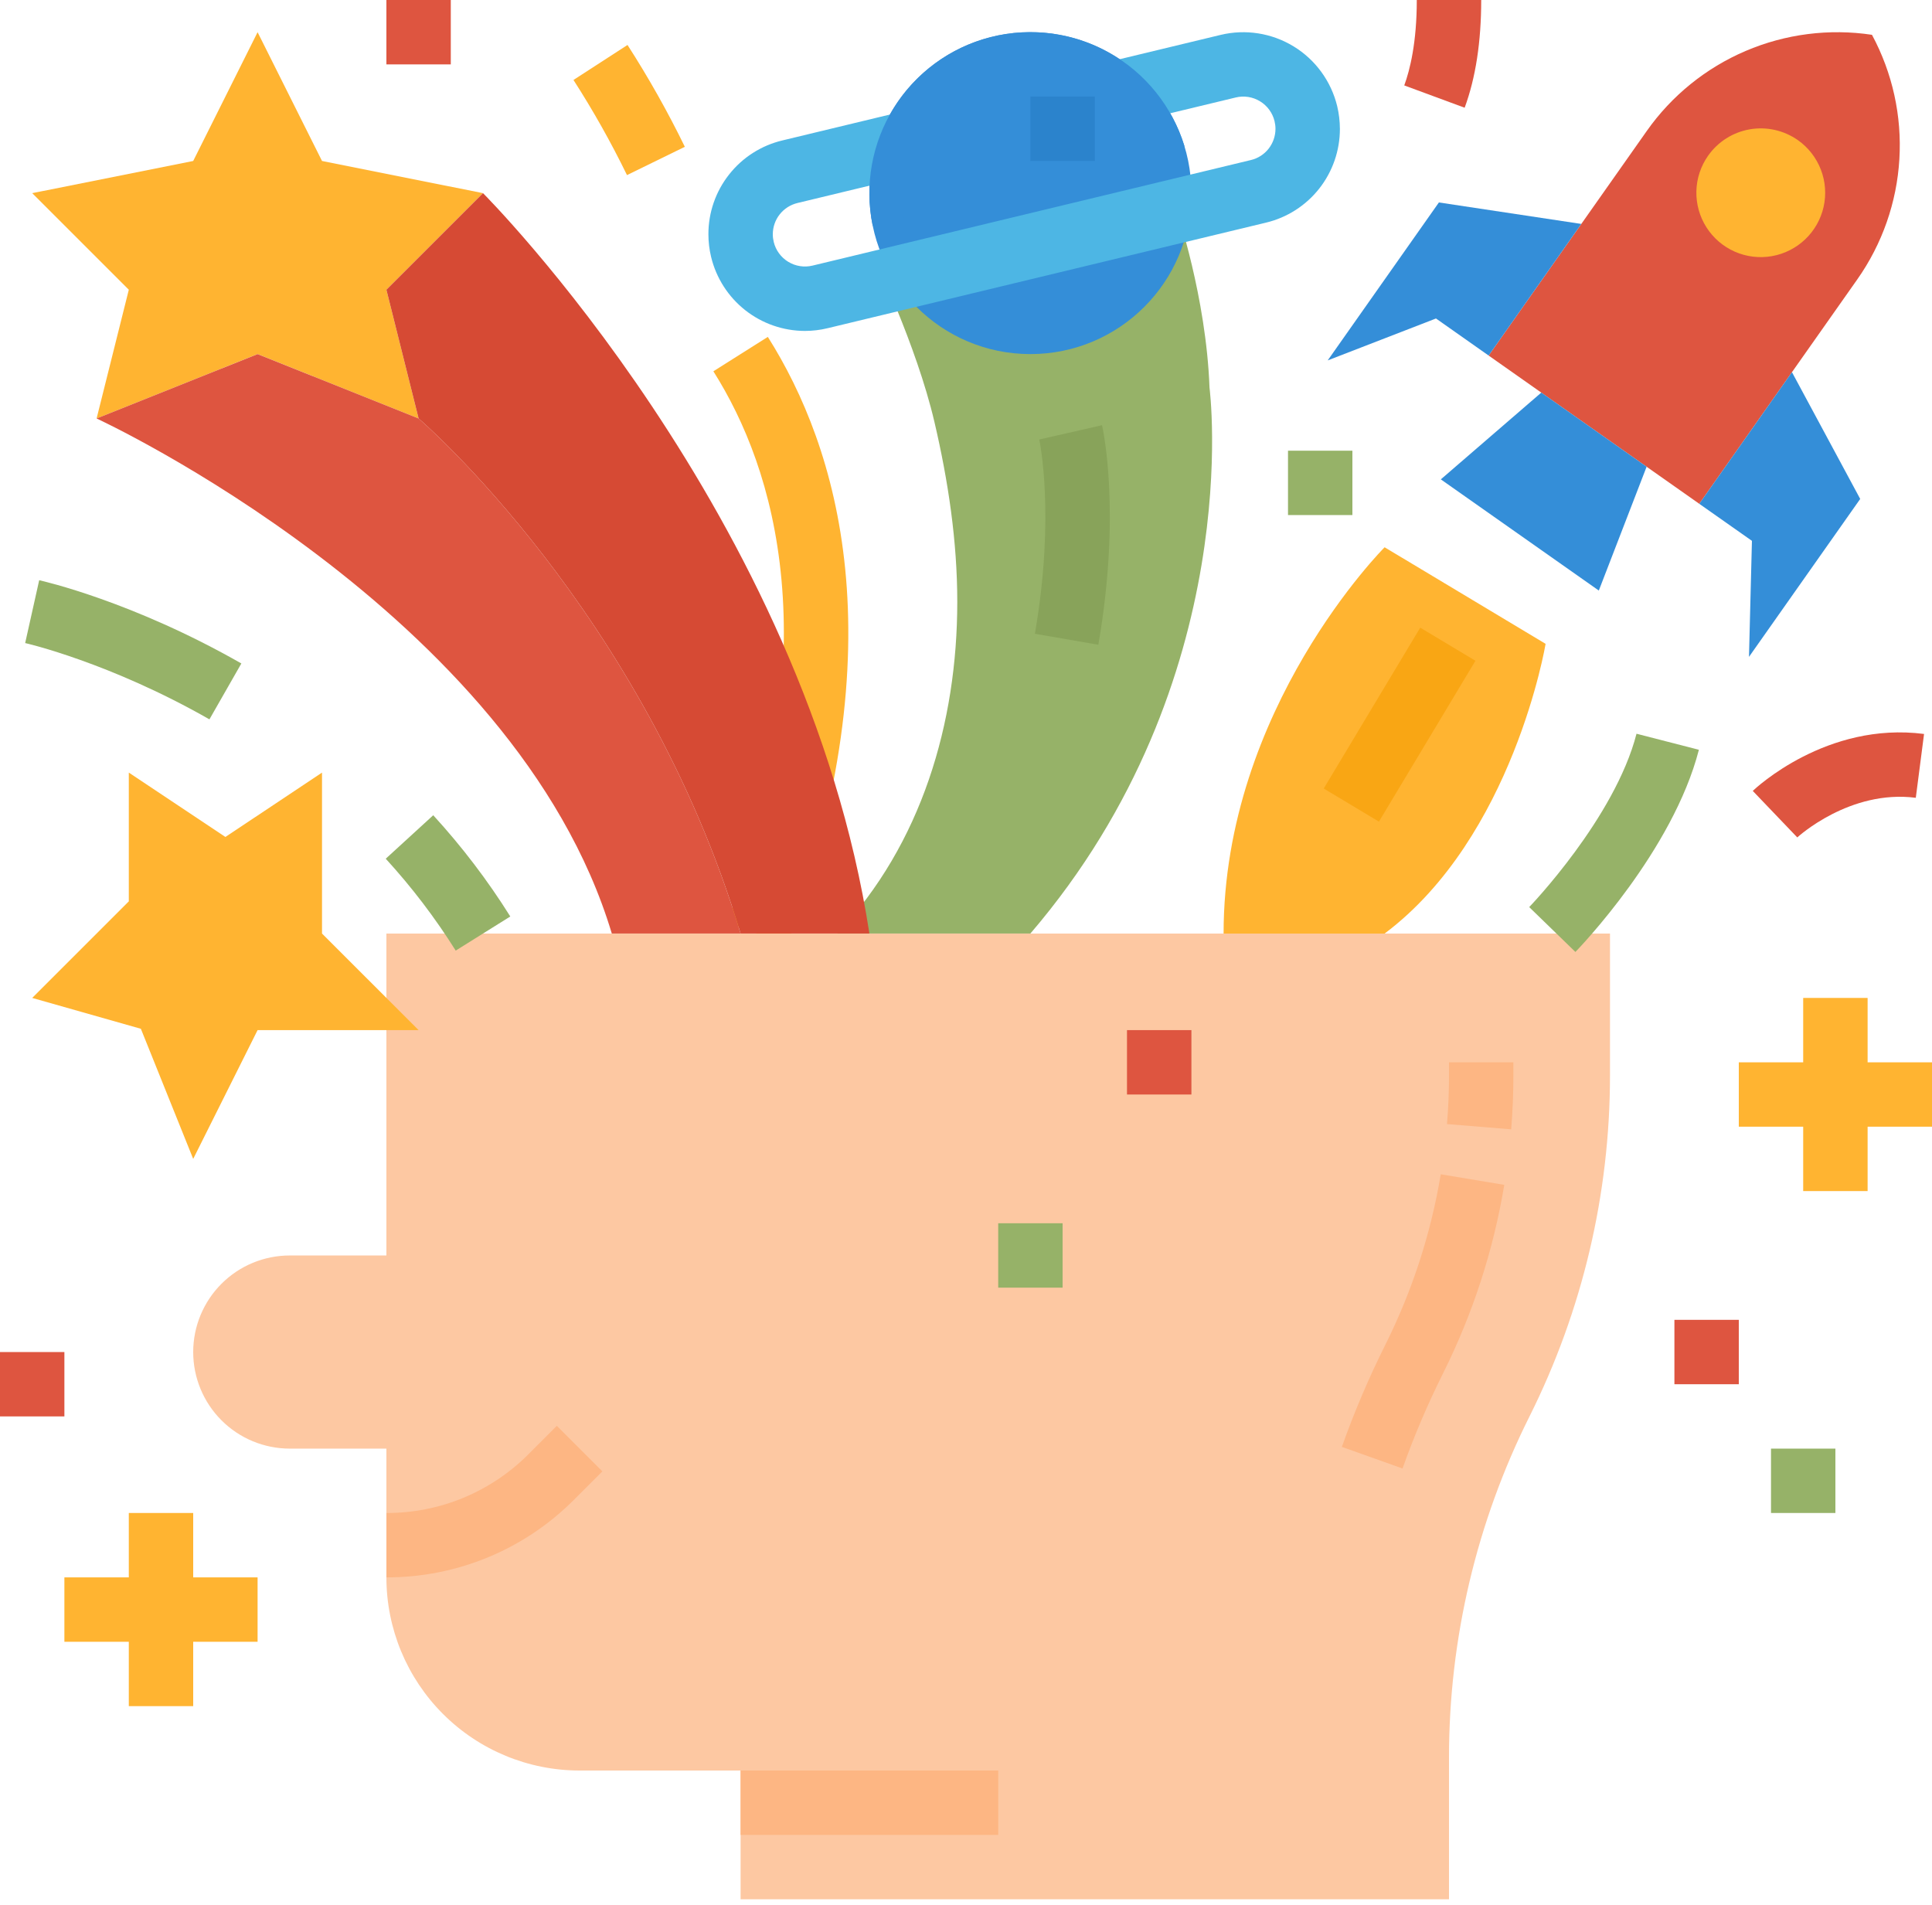
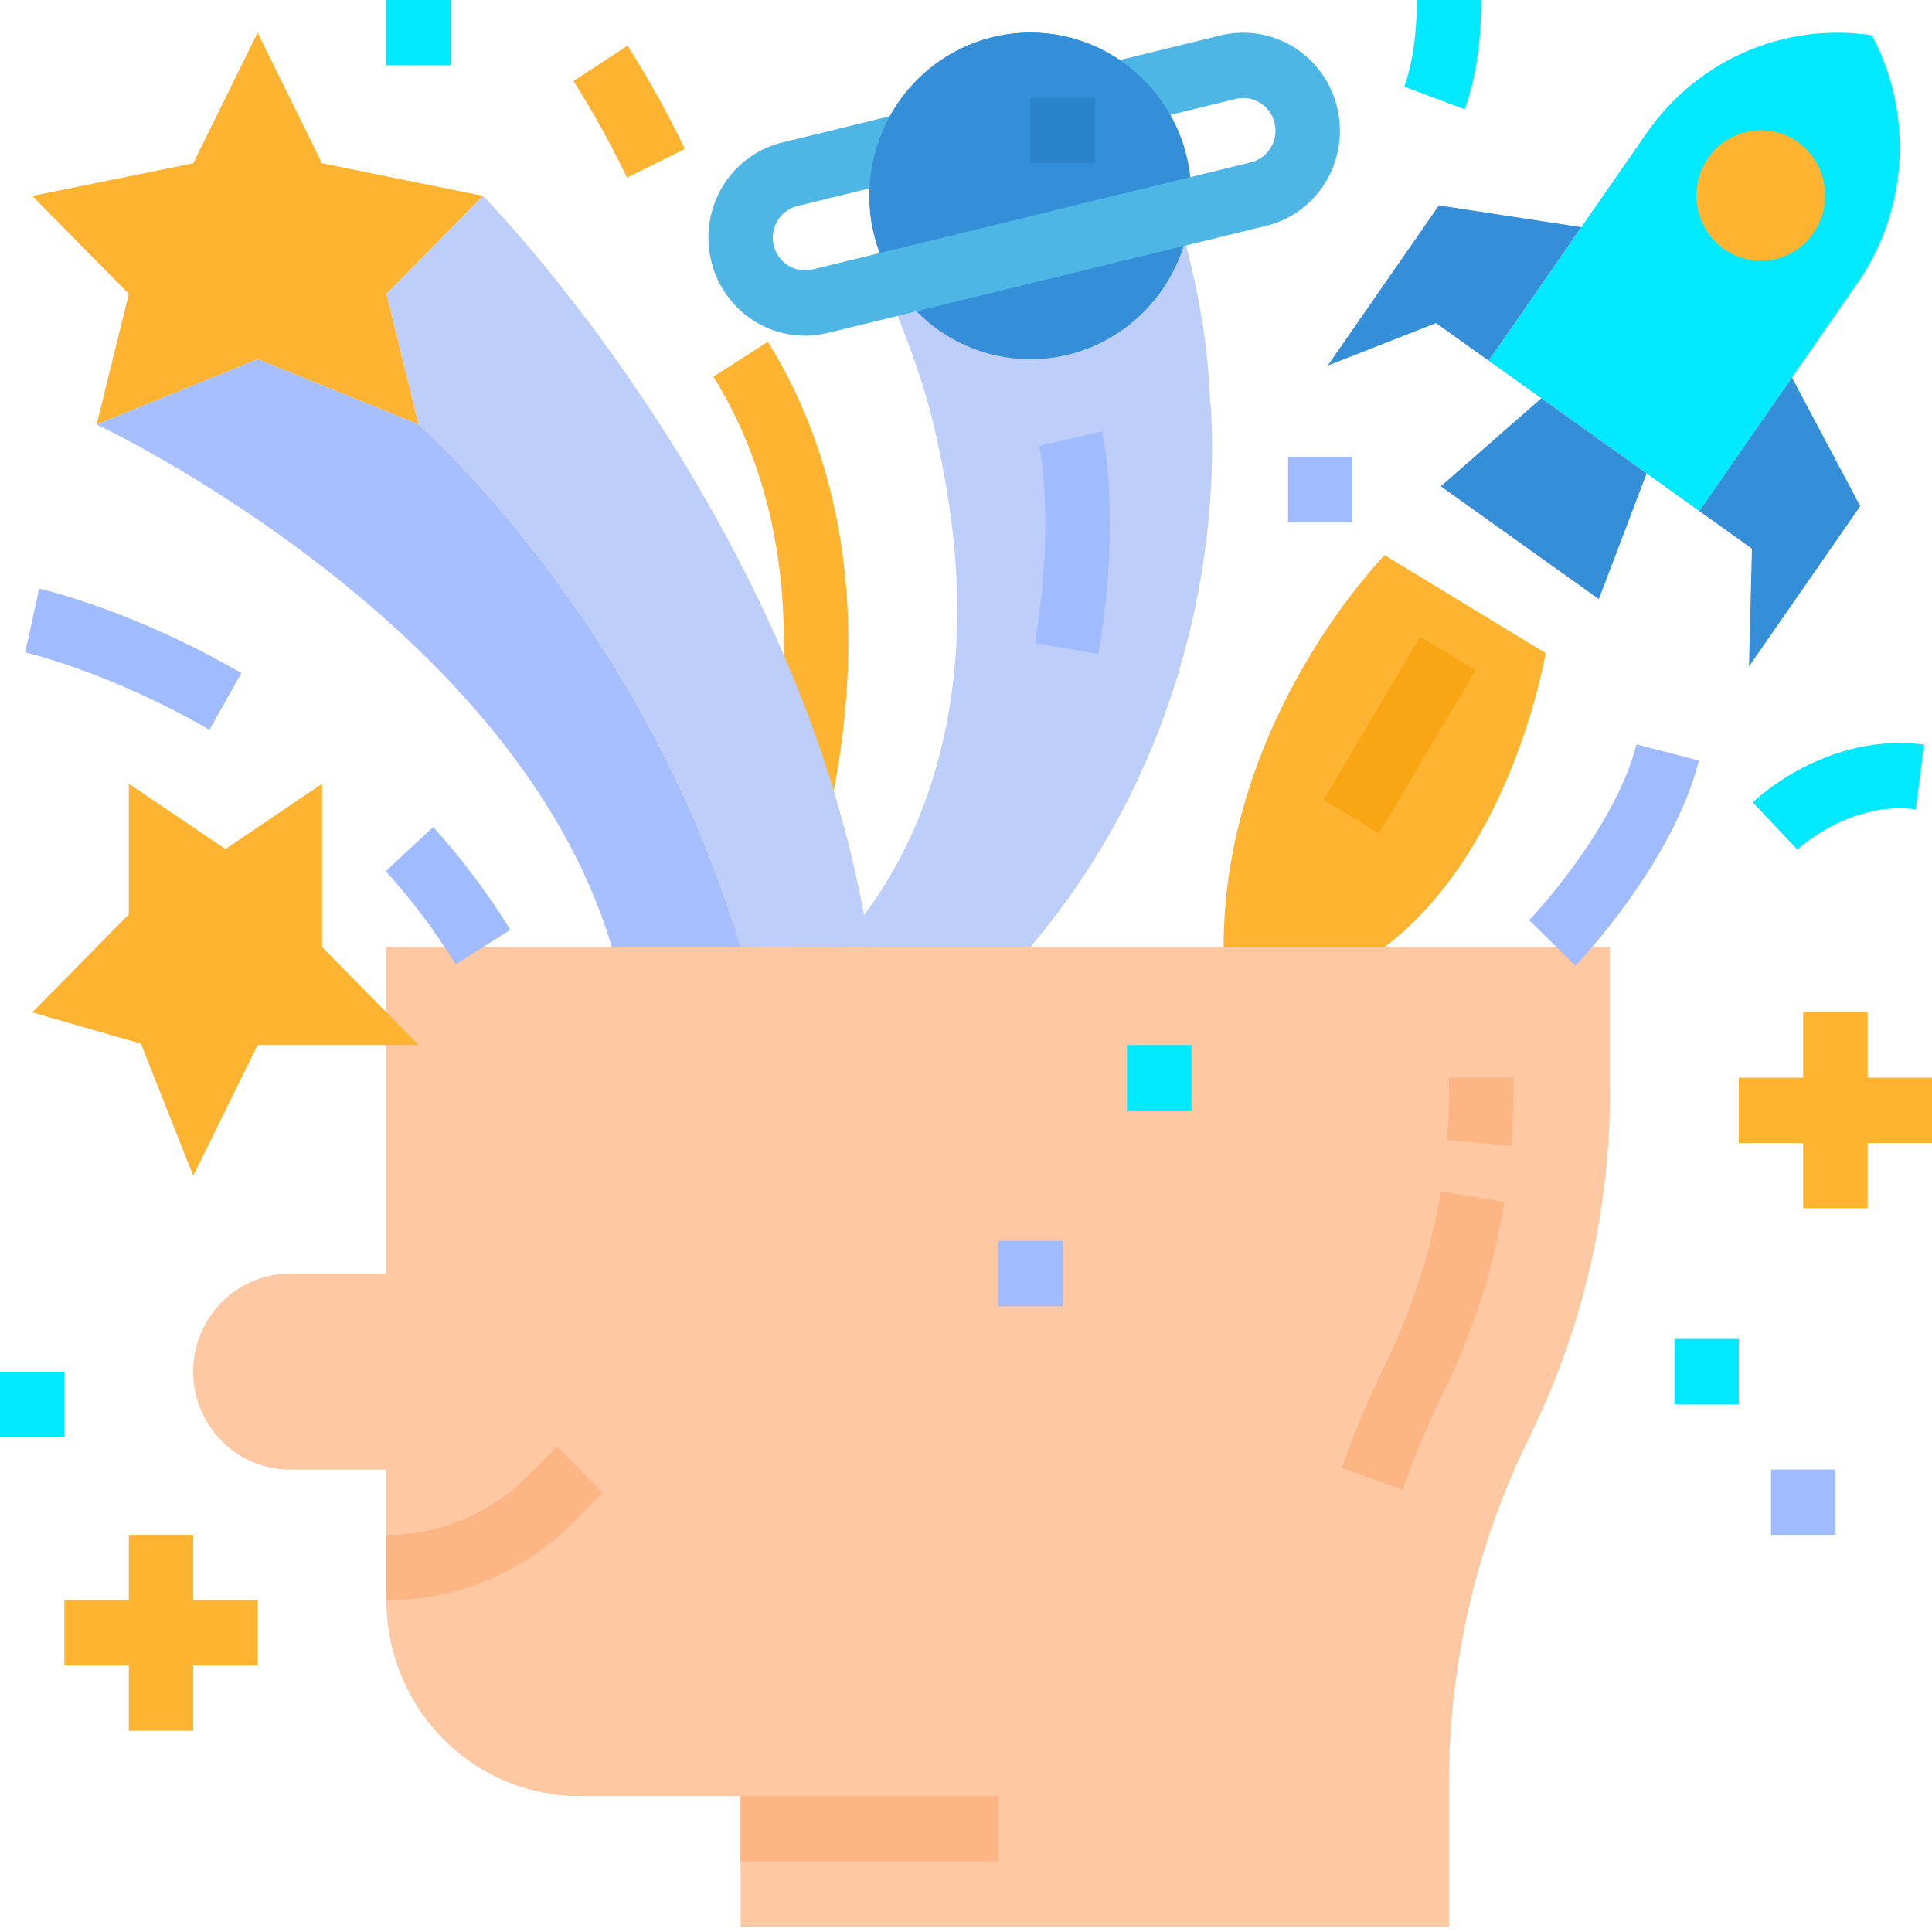
- <svg xmlns="http://www.w3.org/2000/svg" width="70" height="69" viewBox="0 0 70 69" fill="none">
-   <path d="M43.823 14.044C43.823 14.044 45.208 24.629 37.333 33.823H30.333C33.389 30.586 34.683 26.192 34.684 21.809C34.684 19.611 34.356 17.422 33.855 15.283C33.201 12.489 31.646 9.282 31.646 9.282L42.632 7.63C42.632 7.63 43.701 10.74 43.823 14.044Z" fill="#96B268" />
-   <path d="M39.795 23.36L37.496 22.962C38.242 18.653 37.66 15.95 37.654 15.924L39.929 15.405C39.958 15.532 40.628 18.549 39.795 23.36Z" fill="#88A35A" />
-   <path d="M28.528 34.224L26.336 33.422C30.012 23.375 28.099 17.017 25.847 13.452L27.82 12.206C30.351 16.214 32.529 23.287 28.528 34.224V34.224Z" fill="#FFB431" />
-   <path d="M22.717 6.344C22.139 5.158 21.492 4.007 20.778 2.897L22.736 1.629C23.5 2.817 24.194 4.049 24.813 5.319L22.717 6.344Z" fill="#FFB431" />
-   <path d="M14 33.824V45.487H10.5C9.572 45.487 8.681 45.855 8.025 46.512C7.369 47.168 7 48.058 7 48.986C7 49.914 7.369 50.804 8.025 51.46C8.681 52.116 9.572 52.485 10.5 52.485H14V57.15C14 59.006 14.738 60.786 16.05 62.098C17.363 63.411 19.143 64.148 21 64.148H26.833V68.813H52.5V63.67C52.5 59.382 53.498 55.153 55.417 51.318C57.335 47.483 58.333 43.255 58.333 38.967V33.824H14Z" fill="#FDC8A2" />
-   <path d="M50.199 48.71C49.597 49.915 49.069 51.154 48.618 52.422L50.816 53.205C51.236 52.026 51.727 50.873 52.286 49.754C53.361 47.602 54.108 45.302 54.503 42.929L52.201 42.545C51.845 44.688 51.17 46.766 50.199 48.71V48.71Z" fill="#FDB683" />
-   <path d="M52.5 38.489V38.967C52.5 39.55 52.476 40.142 52.427 40.726L54.753 40.917C54.806 40.27 54.833 39.614 54.833 38.967V38.489H52.5Z" fill="#FDB683" />
-   <path d="M19.15 52.685C18.475 53.363 17.672 53.901 16.789 54.267C15.905 54.633 14.957 54.82 14 54.817V57.15C15.263 57.153 16.515 56.906 17.682 56.423C18.849 55.94 19.909 55.23 20.8 54.334L21.825 53.309L20.175 51.66L19.15 52.685Z" fill="#FDB683" />
-   <path d="M26.833 64.148H36.167V66.481H26.833V64.148Z" fill="#FDB683" />
-   <path d="M7 5.832L9.333 1.166L11.667 5.832L17.5 6.998L14 10.497L15.167 15.162L9.333 12.829L3.5 15.162L4.667 10.497L1.167 6.998L7 5.832Z" fill="#FFB431" />
-   <path d="M26.833 33.823C23.333 22.16 15.167 15.162 15.167 15.162L9.333 12.83L3.5 15.162C3.5 15.162 18.667 22.16 22.167 33.823H26.833Z" fill="#DE5540" />
-   <path d="M31.5 33.823C29.167 18.661 17.5 6.998 17.5 6.998L14 10.497L15.167 15.162C15.167 15.162 23.333 22.16 26.833 33.823H31.5Z" fill="#D64A34" />
-   <path d="M61.568 18.253L53.936 12.882L59.663 4.749C60.565 3.467 61.806 2.462 63.248 1.846C64.69 1.23 66.275 1.028 67.825 1.261C68.568 2.641 68.912 4.201 68.818 5.766C68.725 7.33 68.197 8.838 67.295 10.12L61.568 18.253Z" fill="#DE5540" />
-   <path d="M65.139 5.076C64.632 4.721 64.006 4.58 63.396 4.686C62.787 4.792 62.244 5.135 61.888 5.641C61.622 6.018 61.474 6.466 61.463 6.927C61.452 7.388 61.578 7.842 61.825 8.232C62.072 8.622 62.429 8.929 62.851 9.116C63.273 9.303 63.741 9.36 64.195 9.281C64.65 9.202 65.071 8.99 65.405 8.672C65.739 8.354 65.972 7.944 66.073 7.494C66.174 7.044 66.139 6.574 65.972 6.143C65.806 5.713 65.516 5.341 65.139 5.076L65.139 5.076Z" fill="#FFB431" />
-   <path d="M57.293 8.113L52.134 7.335L48.105 13.058L52.028 11.539L53.936 12.882L57.293 8.113Z" fill="#348ED8" />
-   <path d="M64.926 13.484L67.399 18.077L63.369 23.799L63.476 19.595L61.568 18.253L64.926 13.484Z" fill="#348ED8" />
-   <path d="M57.928 21.396L52.204 17.368L55.844 14.224L59.66 16.91L57.928 21.396Z" fill="#348ED8" />
-   <path d="M50.167 19.828C50.167 19.828 44.333 25.659 44.333 33.824H50.167C54.833 30.325 56 23.327 56 23.327L50.167 19.828Z" fill="#FFB431" />
-   <path d="M47.961 28.569L51.458 22.741L53.458 23.94L49.961 29.768L47.961 28.569Z" fill="#F9A614" />
-   <path d="M37.333 12.829C40.555 12.829 43.167 10.218 43.167 6.997C43.167 3.776 40.555 1.166 37.333 1.166C34.112 1.166 31.5 3.776 31.5 6.997C31.5 10.218 34.112 12.829 37.333 12.829Z" fill="#348ED8" />
-   <path d="M29.16 11.99C28.376 11.988 27.615 11.723 26.999 11.237C26.384 10.751 25.949 10.072 25.765 9.31C25.7 9.041 25.667 8.765 25.667 8.489C25.665 7.703 25.929 6.94 26.416 6.323C26.902 5.705 27.583 5.27 28.347 5.088L44.226 1.264C45.129 1.047 46.08 1.198 46.872 1.682C47.663 2.166 48.23 2.945 48.449 3.846C48.513 4.115 48.546 4.391 48.547 4.668C48.548 5.453 48.284 6.216 47.798 6.833C47.312 7.45 46.631 7.885 45.867 8.067L29.987 11.891C29.716 11.957 29.439 11.99 29.16 11.99ZM31.973 6.613L28.895 7.355C28.64 7.416 28.413 7.561 28.25 7.767C28.088 7.972 28 8.227 28 8.489C28 8.582 28.012 8.676 28.034 8.767C28.107 9.067 28.296 9.325 28.56 9.486C28.824 9.646 29.14 9.696 29.44 9.623L45.32 5.799C45.575 5.739 45.801 5.594 45.963 5.389C46.125 5.183 46.213 4.929 46.213 4.668C46.213 4.574 46.201 4.48 46.179 4.389C46.106 4.089 45.917 3.831 45.653 3.67C45.39 3.509 45.073 3.459 44.773 3.532L31.973 6.614V6.613Z" fill="#4DB6E4" />
-   <path d="M31.619 8.173C31.316 6.703 31.592 5.173 32.389 3.901C33.185 2.629 34.441 1.713 35.896 1.344C37.351 0.974 38.892 1.179 40.2 1.917C41.507 2.654 42.48 3.866 42.916 5.302" fill="#348ED8" />
-   <path d="M37.333 3.498H39.667V5.831H37.333V3.498Z" fill="#2B83CC" />
-   <path d="M4.667 32.657V27.992L8.167 30.324L11.667 27.992V33.823L15.167 37.322H9.333L7 41.988L5.104 37.274L1.167 36.156L4.667 32.657Z" fill="#FFB431" />
-   <path d="M16.511 34.441C15.768 33.257 14.92 32.143 13.976 31.112L15.697 29.537C16.737 30.673 17.672 31.9 18.489 33.205L16.511 34.441Z" fill="#96B268" />
-   <path d="M7.588 26.063C3.979 24.002 0.943 23.305 0.912 23.299L1.42 21.022C1.556 21.052 4.81 21.791 8.745 24.038L7.588 26.063Z" fill="#96B268" />
-   <path d="M53.067 3.903L50.879 3.095C51.085 2.533 51.333 1.54 51.333 0H53.667C53.667 1.513 53.465 2.827 53.067 3.903V3.903Z" fill="#DE5540" />
-   <path d="M57.08 34.49L55.406 32.865C55.437 32.834 58.508 29.638 59.294 26.584L61.554 27.165C60.612 30.824 57.224 34.342 57.08 34.49Z" fill="#96B268" />
-   <path d="M65.119 30.341L63.506 28.655C63.614 28.552 66.187 26.137 69.712 26.592L69.413 28.905C67.02 28.596 65.137 30.323 65.119 30.341Z" fill="#DE5540" />
-   <path d="M70 38.489H67.667V36.156H65.333V38.489H63V40.821H65.333V43.154H67.667V40.821H70V38.489Z" fill="#FFB431" />
-   <path d="M9.333 57.15H7V54.817H4.667V57.15H2.333V59.483H4.667V61.815H7V59.483H9.333V57.15Z" fill="#FFB431" />
-   <path d="M60.667 47.819H63V50.152H60.667V47.819Z" fill="#DE5540" />
-   <path d="M64.167 52.485H66.5V54.817H64.167V52.485Z" fill="#96B268" />
-   <path d="M0 48.986H2.333V51.318H0V48.986Z" fill="#DE5540" />
-   <path d="M40.833 37.322H43.167V39.655H40.833V37.322Z" fill="#DE5540" />
-   <path d="M36.167 44.32H38.5V46.653H36.167V44.32Z" fill="#96B268" />
-   <path d="M14 0H16.333V2.333H14V0Z" fill="#DE5540" />
-   <path d="M46.667 16.329H49V18.661H46.667V16.329Z" fill="#96B268" />
+ <svg xmlns="http://www.w3.org/2000/svg" width="70" height="70" viewBox="0 0 70 70" fill="none">
+   <path d="M43.823 14.248C43.823 14.248 45.208 24.986 37.333 34.314H30.333C33.389 31.029 34.683 26.571 34.684 22.125C34.684 19.895 34.356 17.674 33.855 15.505C33.201 12.67 31.646 9.417 31.646 9.417L42.632 7.74C42.632 7.74 43.701 10.896 43.823 14.248Z" fill="#BDCEFA" />
+   <path d="M39.795 23.698L37.496 23.295C38.242 18.923 37.66 16.182 37.654 16.154L39.929 15.629C39.958 15.757 40.628 18.817 39.795 23.698Z" fill="#A0BBFF" />
+   <path d="M28.528 34.72L26.336 33.907C30.012 23.714 28.099 17.263 25.847 13.647L27.82 12.383C30.351 16.449 32.529 23.624 28.528 34.72Z" fill="#FFB431" />
+   <path d="M22.717 6.436C22.139 5.233 21.492 4.065 20.778 2.939L22.736 1.653C23.5 2.858 24.194 4.108 24.813 5.396L22.717 6.436Z" fill="#FFB431" />
+   <path d="M14 34.314V46.146H10.5C9.572 46.146 8.681 46.52 8.025 47.186C7.369 47.851 7 48.754 7 49.696C7 50.637 7.369 51.54 8.025 52.206C8.681 52.871 9.572 53.245 10.5 53.245H14V57.978C14 59.861 14.738 61.667 16.05 62.998C17.363 64.33 19.143 65.078 21 65.078H26.833V69.811H52.5V64.593C52.5 60.243 53.498 55.953 55.417 52.062C57.335 48.172 58.333 43.881 58.333 39.532V34.314H14Z" fill="#FDC8A2" />
+   <path d="M50.199 49.416C49.597 50.638 49.069 51.896 48.618 53.182L50.816 53.976C51.236 52.78 51.727 51.611 52.286 50.475C53.361 48.292 54.108 45.959 54.503 43.552L52.201 43.161C51.845 45.336 51.17 47.444 50.199 49.416Z" fill="#FDB683" />
+   <path d="M52.5 39.047V39.532C52.5 40.123 52.476 40.724 52.427 41.316L54.753 41.51C54.806 40.854 54.833 40.188 54.833 39.532V39.047H52.5Z" fill="#FDB683" />
+   <path d="M19.15 53.448C18.475 54.136 17.672 54.682 16.789 55.053C15.905 55.425 14.957 55.614 14 55.612V57.978C15.263 57.982 16.515 57.731 17.682 57.241C18.849 56.75 19.909 56.03 20.8 55.122L21.825 54.082L20.175 52.409L19.15 53.448Z" fill="#FDB683" />
+   <path d="M26.833 65.078H36.167V67.444H26.833V65.078Z" fill="#FDB683" />
+   <path d="M7 5.916L9.333 1.183L11.667 5.916L17.5 7.099L14 10.649L15.167 15.382L9.333 13.015L3.5 15.382L4.667 10.649L1.167 7.099L7 5.916Z" fill="#FFB431" />
+   <path d="M26.833 34.314C23.333 22.481 15.167 15.382 15.167 15.382L9.333 13.015L3.5 15.382C3.5 15.382 18.667 22.481 22.167 34.314H26.833Z" fill="#A7BFFF" />
+   <path d="M31.5 34.313C29.167 18.931 17.5 7.099 17.5 7.099L14 10.649L15.167 15.382C15.167 15.382 23.333 22.481 26.833 34.313H31.5Z" fill="#BDCEFA" />
+   <path d="M61.568 18.517L53.936 13.069L59.663 4.818C60.565 3.517 61.806 2.498 63.248 1.873C64.69 1.248 66.275 1.043 67.825 1.28C68.568 2.68 68.912 4.262 68.818 5.849C68.725 7.436 68.197 8.966 67.295 10.266L61.568 18.517Z" fill="#00E9FF" />
+   <path d="M65.139 5.149C64.632 4.789 64.006 4.647 63.396 4.754C62.787 4.862 62.244 5.21 61.888 5.722C61.622 6.105 61.474 6.559 61.463 7.027C61.452 7.495 61.578 7.956 61.825 8.351C62.072 8.746 62.429 9.059 62.851 9.248C63.273 9.438 63.741 9.496 64.195 9.416C64.65 9.336 65.071 9.121 65.405 8.798C65.739 8.475 65.972 8.059 66.073 7.602C66.174 7.146 66.139 6.669 65.972 6.232C65.806 5.796 65.516 5.419 65.139 5.149L65.139 5.149Z" fill="#FFB431" />
+   <path d="M57.293 8.231L52.134 7.442L48.105 13.247L52.028 11.706L53.936 13.069L57.293 8.231Z" fill="#348ED8" />
+   <path d="M64.926 13.679L67.399 18.339L63.369 24.144L63.476 19.879L61.568 18.517L64.926 13.679Z" fill="#348ED8" />
+   <path d="M57.928 21.706L52.204 17.62L55.844 14.431L59.66 17.155L57.928 21.706Z" fill="#348ED8" />
+   <path d="M50.167 20.115C50.167 20.115 44.333 26.031 44.333 34.314H50.167C54.833 30.764 56 23.665 56 23.665L50.167 20.115Z" fill="#FFB431" />
+   <path d="M47.961 28.983L51.458 23.07L53.458 24.287L49.961 30.199L47.961 28.983Z" fill="#F9A614" />
+   <path d="M37.333 13.015C40.555 13.015 43.167 10.366 43.167 7.099C43.167 3.831 40.555 1.182 37.333 1.182C34.112 1.182 31.5 3.831 31.5 7.099C31.5 10.366 34.112 13.015 37.333 13.015Z" fill="#348ED8" />
+   <path d="M29.16 12.164C28.376 12.162 27.615 11.892 26.999 11.399C26.384 10.906 25.949 10.218 25.765 9.445C25.7 9.172 25.667 8.892 25.667 8.612C25.665 7.815 25.929 7.04 26.416 6.414C26.902 5.788 27.583 5.347 28.347 5.162L44.226 1.282C45.129 1.063 46.08 1.215 46.872 1.706C47.663 2.198 48.23 2.987 48.449 3.902C48.513 4.175 48.546 4.454 48.547 4.735C48.548 5.532 48.284 6.306 47.798 6.932C47.312 7.558 46.631 7.999 45.867 8.184L29.987 12.063C29.716 12.13 29.439 12.164 29.16 12.164ZM31.973 6.709L28.895 7.462C28.64 7.524 28.413 7.671 28.25 7.879C28.088 8.088 28 8.346 28 8.612C28 8.707 28.012 8.802 28.034 8.894C28.107 9.198 28.296 9.46 28.56 9.623C28.824 9.786 29.14 9.836 29.44 9.763L45.32 5.883C45.575 5.822 45.801 5.675 45.963 5.467C46.125 5.258 46.213 5.001 46.213 4.735C46.213 4.64 46.201 4.545 46.179 4.453C46.106 4.149 45.917 3.886 45.653 3.723C45.39 3.56 45.073 3.509 44.773 3.583L31.973 6.709V6.709Z" fill="#4DB6E4" />
+   <path d="M31.619 8.291C31.316 6.8 31.592 5.248 32.389 3.958C33.185 2.667 34.441 1.738 35.896 1.363C37.351 0.988 38.892 1.196 40.2 1.944C41.507 2.692 42.48 3.922 42.916 5.379" fill="#348ED8" />
+   <path d="M37.333 3.549H39.667V5.915H37.333V3.549Z" fill="#2B83CC" />
+   <path d="M4.667 33.13V28.397L8.167 30.764L11.667 28.397V34.313L15.167 37.863H9.333L7 42.596L5.104 37.814L1.167 36.68L4.667 33.13Z" fill="#FFB431" />
+   <path d="M16.511 34.941C15.768 33.739 14.92 32.608 13.976 31.563L15.697 29.965C16.737 31.117 17.672 32.363 18.489 33.686L16.511 34.941Z" fill="#A0BBFF" />
+   <path d="M7.588 26.441C3.979 24.35 0.943 23.643 0.912 23.636L1.42 21.326C1.556 21.357 4.81 22.107 8.745 24.386L7.588 26.441Z" fill="#A0BBFF" />
+   <path d="M53.067 3.96L50.879 3.14C51.085 2.57 51.333 1.563 51.333 0H53.667C53.667 1.535 53.465 2.868 53.067 3.96Z" fill="#00E9FF" />
+   <path d="M57.08 34.99L55.406 33.342C55.437 33.309 58.508 30.067 59.294 26.969L61.554 27.558C60.612 31.271 57.224 34.84 57.08 34.99Z" fill="#A0BBFF" />
+   <path d="M65.119 30.781L63.506 29.071C63.614 28.966 66.187 26.516 69.712 26.977L69.413 29.324C67.02 29.011 65.137 30.763 65.119 30.781Z" fill="#00E9FF" />
+   <path d="M70 39.047H67.667V36.68H65.333V39.047H63V41.413H65.333V43.779H67.667V41.413H70V39.047Z" fill="#FFB431" />
+   <path d="M9.333 57.978H7V55.612H4.667V57.978H2.333V60.345H4.667V62.711H7V60.345H9.333V57.978Z" fill="#FFB431" />
+   <path d="M60.667 48.512H63V50.879H60.667V48.512Z" fill="#00E9FF" />
+   <path d="M64.167 53.245H66.5V55.612H64.167V53.245Z" fill="#A0BBFF" />
+   <path d="M0 49.696H2.333V52.062H0V49.696Z" fill="#00E9FF" />
+   <path d="M40.833 37.863H43.167V40.23H40.833V37.863Z" fill="#00E9FF" />
+   <path d="M36.167 44.963H38.5V47.329H36.167V44.963Z" fill="#A0BBFF" />
+   <path d="M14 0H16.333V2.366H14V0Z" fill="#00E9FF" />
+   <path d="M46.667 16.565H49V18.932H46.667V16.565Z" fill="#A0BBFF" />
</svg>
